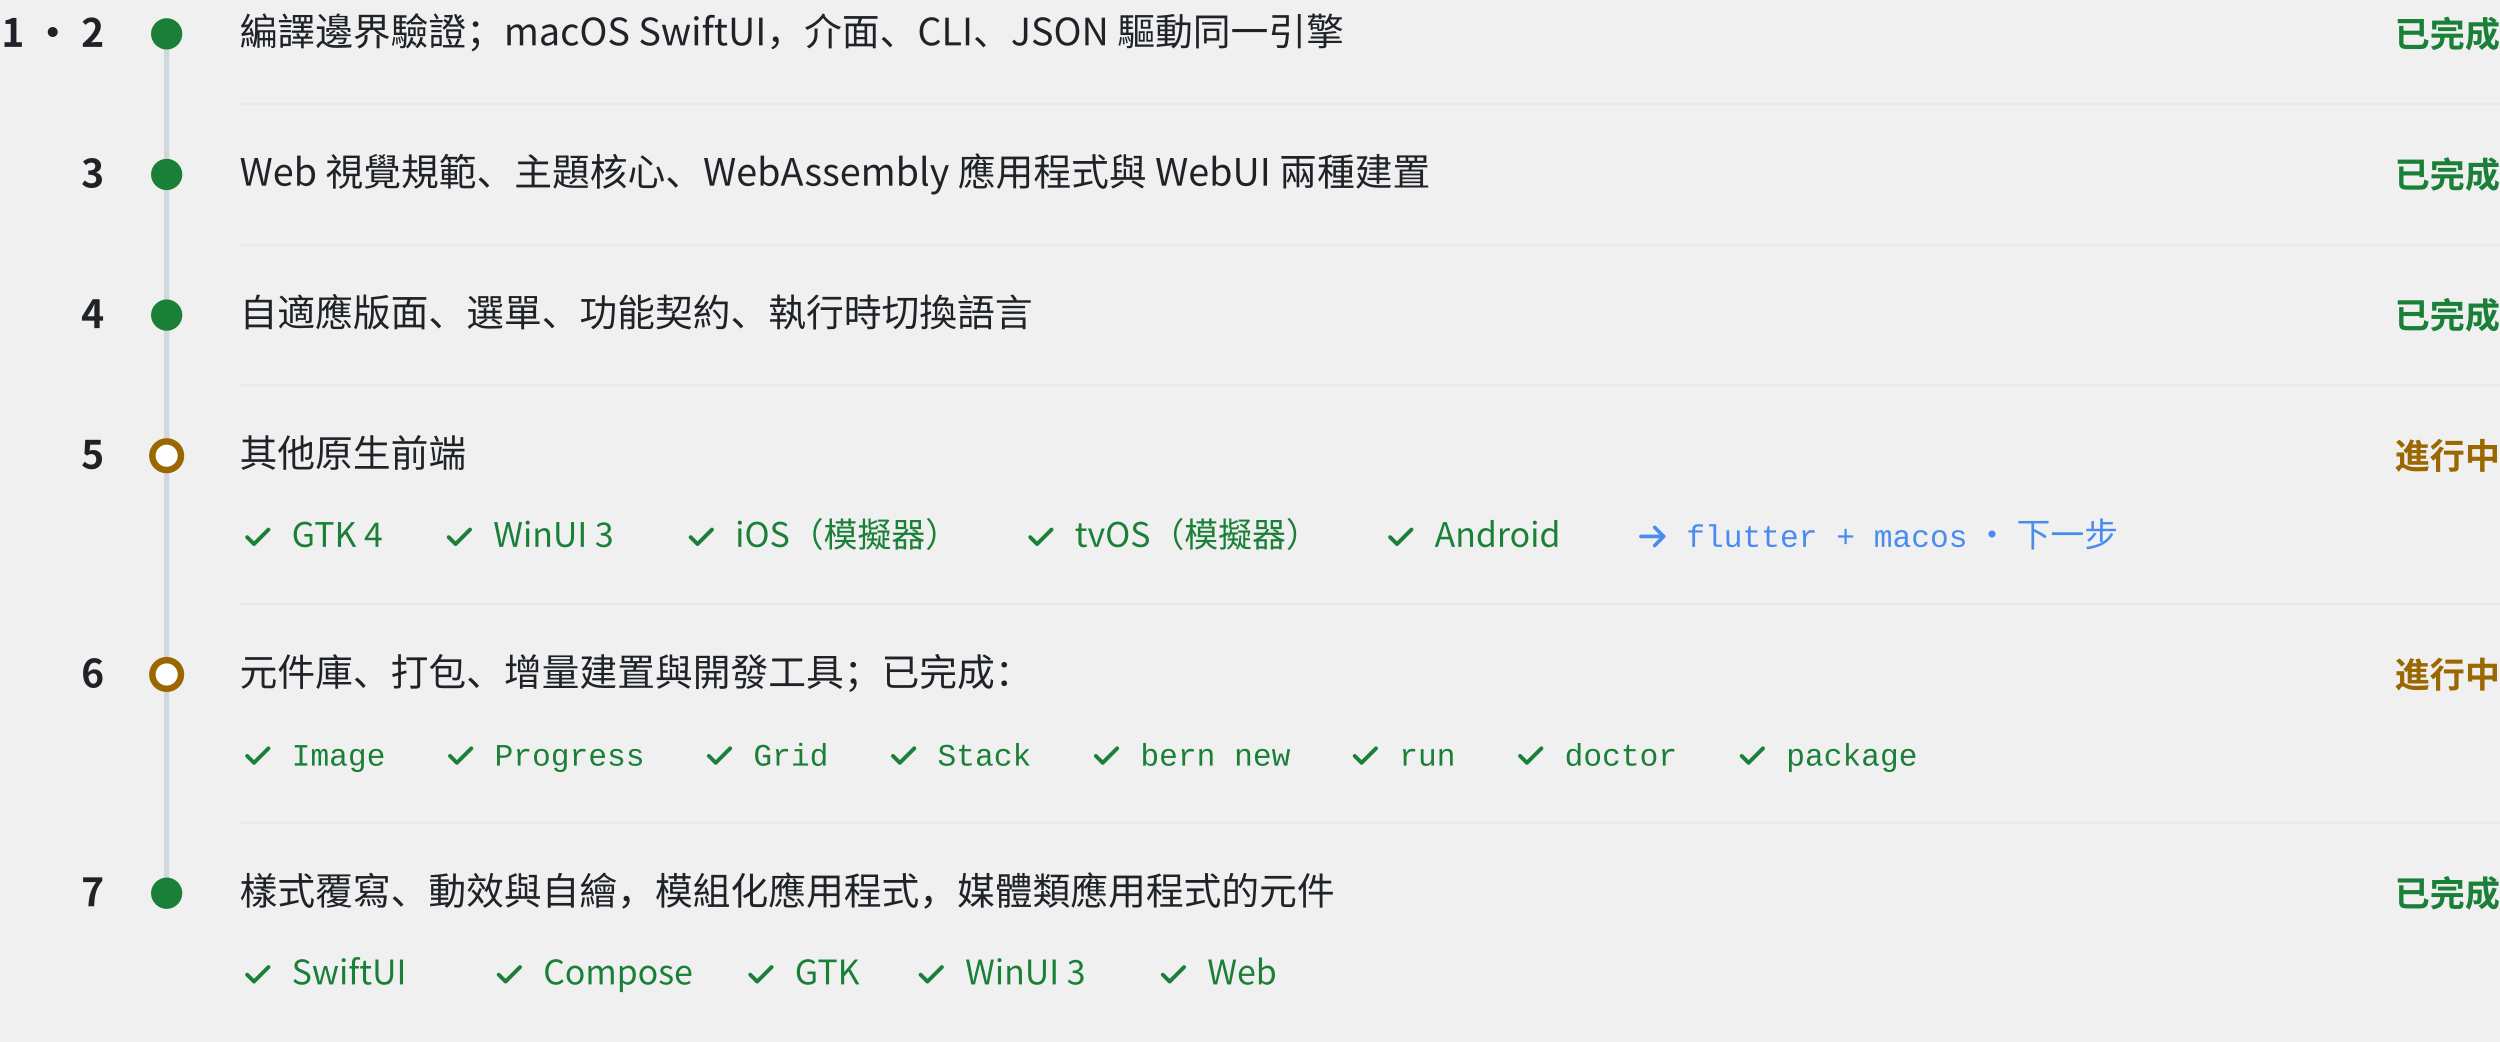
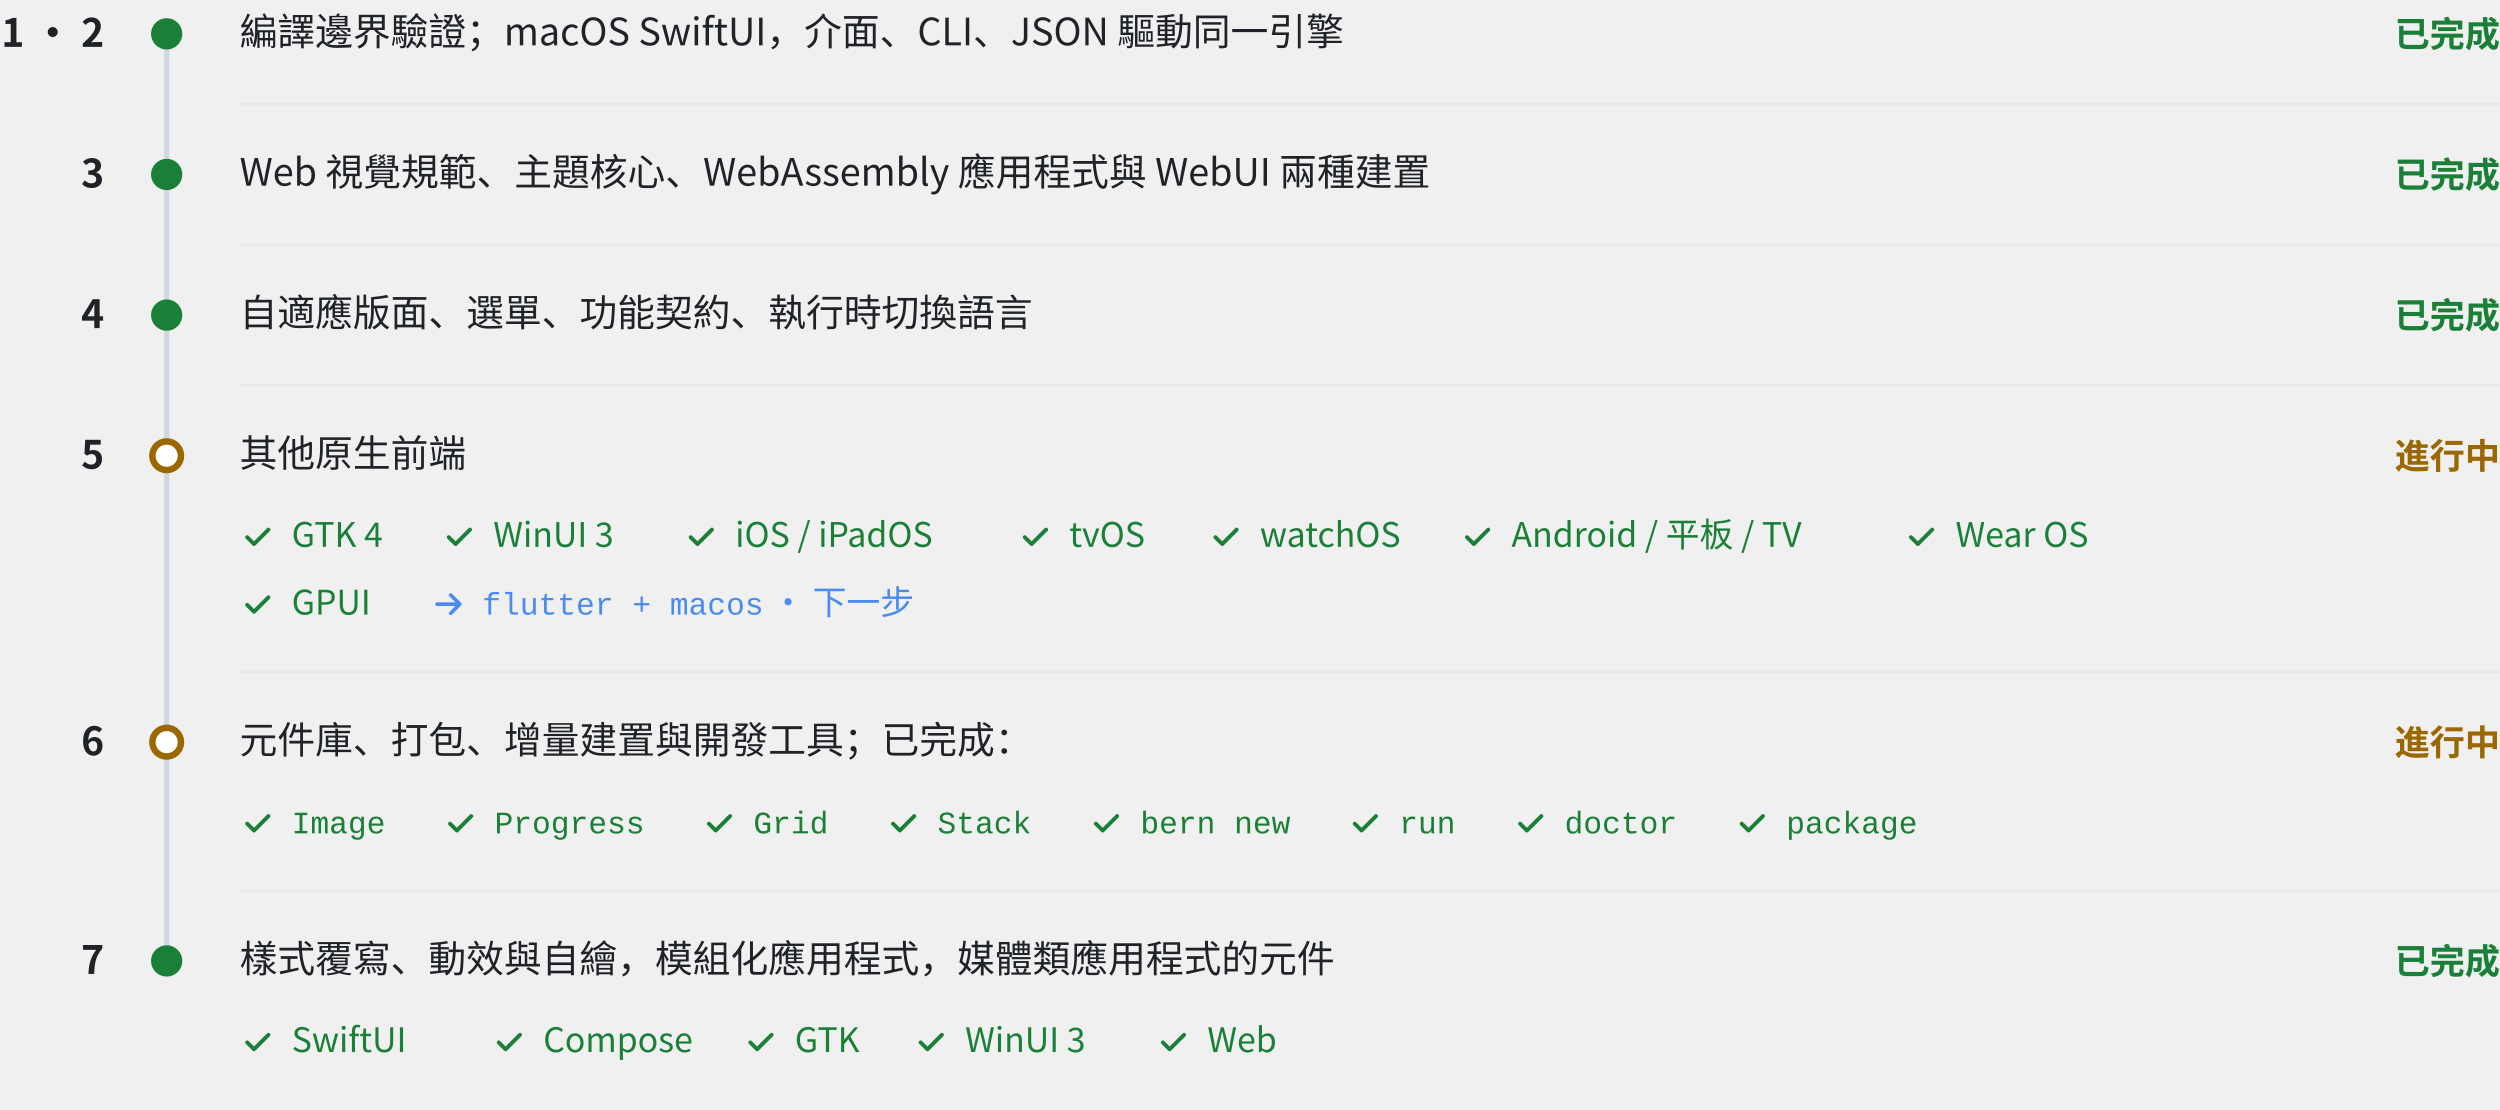
- <svg xmlns="http://www.w3.org/2000/svg" viewBox="0 0 960 400" width="960" height="400" font-family="-apple-system, BlinkMacSystemFont, 'Segoe UI', 'PingFang SC', 'Hiragino Sans GB', 'Microsoft YaHei', 'Noto Sans CJK SC', 'Helvetica Neue', Arial, sans-serif">
+ <svg xmlns="http://www.w3.org/2000/svg" viewBox="0 0 960 426" width="960" height="426" font-family="-apple-system, BlinkMacSystemFont, 'Segoe UI', 'PingFang SC', 'Hiragino Sans GB', 'Microsoft YaHei', 'Noto Sans CJK SC', 'Helvetica Neue', Arial, sans-serif">
  <defs>
    <symbol id="bern-logo" viewBox="0 0 1024 1024">
      <defs>
        <clipPath id="bern-symbol-disc">
          <circle cx="512" cy="512" r="512" />
        </clipPath>
      </defs>
      <g clip-path="url(#bern-symbol-disc)">
        <rect width="1024" height="1024" fill="#4A8BEF" />
        <path fill="#24324D" d="M 290.4 372.1 C 270.7 579.3 309.8 827.6 392.0 1060.0 L 1100 1100 L 1060.0 880.0 C 1013.0 692.2 904.4 451.5 684.3 270.5 A 14 14 0 0 0 662.4 286.5 C 693.7 364.2 711.6 444.8 715.3 529.4 A 36 36 0 0 1 691.6 564.9 C 620.6 590.7 549.5 616.5 478.5 642.4 A 36 36 0 0 1 436.0 628.1 C 383.8 547.6 344.6 461.1 317.8 369.5 A 14 14 0 0 0 290.4 372.1 Z" />
        <ellipse rx="22" ry="36" fill="#E8F4FF" transform="translate(520 760) rotate(-20)" />
        <ellipse rx="22" ry="36" fill="#E8F4FF" transform="translate(748 668) rotate(-20)" />
      </g>
    </symbol>
  </defs>
-   <line x1="64" y1="13" x2="64" y2="343" stroke="#D0D7DE" stroke-width="2" />
+   <line x1="64" y1="13" x2="64" y2="369" stroke="#D0D7DE" stroke-width="2" />
  <circle cx="64" cy="13" r="6" fill="#1A7F37" />
  <circle cx="64" cy="67" r="6" fill="#1A7F37" />
  <circle cx="64" cy="121" r="6" fill="#1A7F37" />
  <circle cx="64" cy="175" r="5.5" fill="#FFFFFF" stroke="#9A6700" stroke-width="2.5" />
-   <circle cx="64" cy="259" r="5.5" fill="#FFFFFF" stroke="#9A6700" stroke-width="2.5" />
-   <circle cx="64" cy="343" r="6" fill="#1A7F37" />
+   <circle cx="64" cy="285" r="5.5" fill="#FFFFFF" stroke="#9A6700" stroke-width="2.5" />
+   <circle cx="64" cy="369" r="6" fill="#1A7F37" />
  <text x="40" y="18" font-size="15" font-weight="700" text-anchor="end" fill="#1F2328">1 · 2</text>
  <text x="92.0" y="17.4" font-size="14.5" fill="#1F2328">編譯邊界驗證；macOS SwiftUI，介面、CLI、JSON 驅動同一引擎</text>
  <text x="960.0" y="18.0" font-size="13.5" font-weight="700" fill="#1A7F37" text-anchor="end">已完成</text>
  <line x1="92" y1="40.0" x2="960" y2="40.0" stroke="#E6EAEF" />
  <text x="40" y="72" font-size="15" font-weight="700" text-anchor="end" fill="#1F2328">3</text>
  <text x="92.0" y="71.3" font-size="14.5" fill="#1F2328">Web 視覺規範、主題核心、WebAssembly 應用程式與 WebUI 兩種建置</text>
  <text x="960.0" y="72.0" font-size="13.5" font-weight="700" fill="#1A7F37" text-anchor="end">已完成</text>
  <line x1="92" y1="94.0" x2="960" y2="94.0" stroke="#E6EAEF" />
  <text x="40" y="126" font-size="15" font-weight="700" text-anchor="end" fill="#1F2328">4</text>
  <text x="92.0" y="125.3" font-size="14.5" fill="#1F2328">自適應版面、選單、功能契約、執行時切換語言</text>
  <text x="960.0" y="126.0" font-size="13.5" font-weight="700" fill="#1A7F37" text-anchor="end">已完成</text>
  <line x1="92" y1="148.0" x2="960" y2="148.0" stroke="#E6EAEF" />
  <text x="40" y="180" font-size="15" font-weight="700" text-anchor="end" fill="#1F2328">5</text>
  <text x="92.0" y="179.3" font-size="14.5" fill="#1F2328">其他原生前端</text>
  <g transform="translate(92.0 210.0)">
    <g transform="translate(0.0 -11.0) scale(0.5833)" fill="none" stroke="#1A7F37" stroke-width="2.6" stroke-linecap="round" stroke-linejoin="round" color="#1A7F37">
      <path d="m5 12.5 4.5 4.5L19 7.5" />
    </g>
    <text x="20" y="0" font-size="13" font-weight="500" fill="#1A7F37">GTK 4</text>
  </g>
  <g transform="translate(169.4 210.0)">
    <g transform="translate(0.0 -11.0) scale(0.5833)" fill="none" stroke="#1A7F37" stroke-width="2.6" stroke-linecap="round" stroke-linejoin="round" color="#1A7F37">
      <path d="m5 12.5 4.5 4.5L19 7.5" />
    </g>
    <text x="20" y="0" font-size="13" font-weight="500" fill="#1A7F37">WinUI 3</text>
  </g>
  <g transform="translate(262.3 210.0)">
    <g transform="translate(0.0 -11.0) scale(0.5833)" fill="none" stroke="#1A7F37" stroke-width="2.6" stroke-linecap="round" stroke-linejoin="round" color="#1A7F37">
      <path d="m5 12.5 4.5 4.5L19 7.5" />
    </g>
-     <text x="20" y="0" font-size="13" font-weight="500" fill="#1A7F37">iOS（模擬器）</text>
+     <text x="20" y="0" font-size="13" font-weight="500" fill="#1A7F37">iOS / iPadOS</text>
  </g>
-   <g transform="translate(392.7 210.0)">
+   <g transform="translate(390.6 210.0)">
    <g transform="translate(0.0 -11.0) scale(0.5833)" fill="none" stroke="#1A7F37" stroke-width="2.6" stroke-linecap="round" stroke-linejoin="round" color="#1A7F37">
      <path d="m5 12.5 4.5 4.5L19 7.5" />
    </g>
-     <text x="20" y="0" font-size="13" font-weight="500" fill="#1A7F37">tvOS（模擬器）</text>
+     <text x="20" y="0" font-size="13" font-weight="500" fill="#1A7F37">tvOS</text>
  </g>
-   <g transform="translate(530.9 210.0)">
+   <g transform="translate(463.8 210.0)">
    <g transform="translate(0.0 -11.0) scale(0.5833)" fill="none" stroke="#1A7F37" stroke-width="2.6" stroke-linecap="round" stroke-linejoin="round" color="#1A7F37">
      <path d="m5 12.5 4.5 4.5L19 7.5" />
    </g>
-     <text x="20" y="0" font-size="13" font-weight="500" fill="#1A7F37">Android</text>
+     <text x="20" y="0" font-size="13" font-weight="500" fill="#1A7F37">watchOS</text>
  </g>
-   <g transform="translate(627.5 210.0)">
+   <g transform="translate(560.4 210.0)">
+     <g transform="translate(0.0 -11.0) scale(0.5833)" fill="none" stroke="#1A7F37" stroke-width="2.6" stroke-linecap="round" stroke-linejoin="round" color="#1A7F37">
+       <path d="m5 12.5 4.5 4.5L19 7.5" />
+     </g>
+     <text x="20" y="0" font-size="13" font-weight="500" fill="#1A7F37">Android / 平板 / TV</text>
+   </g>
+   <g transform="translate(730.9 210.0)">
+     <g transform="translate(0.0 -11.0) scale(0.5833)" fill="none" stroke="#1A7F37" stroke-width="2.6" stroke-linecap="round" stroke-linejoin="round" color="#1A7F37">
+       <path d="m5 12.5 4.5 4.5L19 7.5" />
+     </g>
+     <text x="20" y="0" font-size="13" font-weight="500" fill="#1A7F37">Wear OS</text>
+   </g>
+   <g transform="translate(92.0 236.0)">
+     <g transform="translate(0.0 -11.0) scale(0.5833)" fill="none" stroke="#1A7F37" stroke-width="2.6" stroke-linecap="round" stroke-linejoin="round" color="#1A7F37">
+       <path d="m5 12.5 4.5 4.5L19 7.5" />
+     </g>
+     <text x="20" y="0" font-size="13" font-weight="500" fill="#1A7F37">GPUI</text>
+   </g>
+   <g transform="translate(165.2 236.0)">
    <g transform="translate(0.0 -11.0) scale(0.5833)" fill="none" stroke="#4A8BEF" stroke-width="2.4" stroke-linecap="round" stroke-linejoin="round" color="#4A8BEF">
      <path d="M4.5 12h15M13.5 6l6 6-6 6" />
    </g>
    <text x="20" y="0" font-size="13" font-weight="500" fill="#4A8BEF">
      <tspan font-family="ui-monospace, SFMono-Regular, Menlo, Consolas, 'Liberation Mono', monospace" font-size="12.0" fill="#4A8BEF">flutter + macos</tspan> · 下一步</text>
  </g>
  <text x="960.0" y="180.0" font-size="13.5" font-weight="700" fill="#9A6700" text-anchor="end">進行中</text>
-   <line x1="92" y1="232.0" x2="960" y2="232.0" stroke="#E6EAEF" />
-   <text x="40" y="264" font-size="15" font-weight="700" text-anchor="end" fill="#1F2328">6</text>
-   <text x="92.0" y="263.4" font-size="14.5" fill="#1F2328">元件庫、打包、增量建置與開發工具；已完成：</text>
-   <g transform="translate(92.0 294.0)">
+   <line x1="92" y1="258.0" x2="960" y2="258.0" stroke="#E6EAEF" />
+   <text x="40" y="290" font-size="15" font-weight="700" text-anchor="end" fill="#1F2328">6</text>
+   <text x="92.0" y="289.4" font-size="14.5" fill="#1F2328">元件庫、打包、增量建置與開發工具；已完成：</text>
+   <g transform="translate(92.0 320.0)">
    <g transform="translate(0.0 -11.0) scale(0.5833)" fill="none" stroke="#1A7F37" stroke-width="2.6" stroke-linecap="round" stroke-linejoin="round" color="#1A7F37">
      <path d="m5 12.5 4.5 4.5L19 7.5" />
    </g>
    <text x="20" y="0" font-size="13" font-weight="500" fill="#1A7F37">
      <tspan font-family="ui-monospace, SFMono-Regular, Menlo, Consolas, 'Liberation Mono', monospace" font-size="12.0" fill="#1A7F37">Image</tspan>
    </text>
  </g>
-   <g transform="translate(169.9 294.0)">
+   <g transform="translate(169.9 320.0)">
    <g transform="translate(0.0 -11.0) scale(0.5833)" fill="none" stroke="#1A7F37" stroke-width="2.6" stroke-linecap="round" stroke-linejoin="round" color="#1A7F37">
      <path d="m5 12.5 4.5 4.5L19 7.5" />
    </g>
    <text x="20" y="0" font-size="13" font-weight="500" fill="#1A7F37">
      <tspan font-family="ui-monospace, SFMono-Regular, Menlo, Consolas, 'Liberation Mono', monospace" font-size="12.0" fill="#1A7F37">Progress</tspan>
    </text>
  </g>
-   <g transform="translate(269.3 294.0)">
+   <g transform="translate(269.3 320.0)">
    <g transform="translate(0.0 -11.0) scale(0.5833)" fill="none" stroke="#1A7F37" stroke-width="2.6" stroke-linecap="round" stroke-linejoin="round" color="#1A7F37">
      <path d="m5 12.5 4.5 4.5L19 7.5" />
    </g>
    <text x="20" y="0" font-size="13" font-weight="500" fill="#1A7F37">
      <tspan font-family="ui-monospace, SFMono-Regular, Menlo, Consolas, 'Liberation Mono', monospace" font-size="12.0" fill="#1A7F37">Grid</tspan>
    </text>
  </g>
-   <g transform="translate(340.0 294.0)">
+   <g transform="translate(340.0 320.0)">
    <g transform="translate(0.0 -11.0) scale(0.5833)" fill="none" stroke="#1A7F37" stroke-width="2.6" stroke-linecap="round" stroke-linejoin="round" color="#1A7F37">
      <path d="m5 12.5 4.5 4.5L19 7.5" />
    </g>
    <text x="20" y="0" font-size="13" font-weight="500" fill="#1A7F37">
      <tspan font-family="ui-monospace, SFMono-Regular, Menlo, Consolas, 'Liberation Mono', monospace" font-size="12.0" fill="#1A7F37">Stack</tspan>
    </text>
  </g>
-   <g transform="translate(417.9 294.0)">
+   <g transform="translate(417.9 320.0)">
    <g transform="translate(0.0 -11.0) scale(0.5833)" fill="none" stroke="#1A7F37" stroke-width="2.6" stroke-linecap="round" stroke-linejoin="round" color="#1A7F37">
      <path d="m5 12.5 4.5 4.5L19 7.5" />
    </g>
    <text x="20" y="0" font-size="13" font-weight="500" fill="#1A7F37">
      <tspan font-family="ui-monospace, SFMono-Regular, Menlo, Consolas, 'Liberation Mono', monospace" font-size="12.0" fill="#1A7F37">bern new</tspan>
    </text>
  </g>
-   <g transform="translate(517.3 294.0)">
+   <g transform="translate(517.3 320.0)">
    <g transform="translate(0.0 -11.0) scale(0.5833)" fill="none" stroke="#1A7F37" stroke-width="2.6" stroke-linecap="round" stroke-linejoin="round" color="#1A7F37">
      <path d="m5 12.5 4.5 4.5L19 7.5" />
    </g>
    <text x="20" y="0" font-size="13" font-weight="500" fill="#1A7F37">
      <tspan font-family="ui-monospace, SFMono-Regular, Menlo, Consolas, 'Liberation Mono', monospace" font-size="12.0" fill="#1A7F37">run</tspan>
    </text>
  </g>
-   <g transform="translate(580.8 294.0)">
+   <g transform="translate(580.8 320.0)">
    <g transform="translate(0.0 -11.0) scale(0.5833)" fill="none" stroke="#1A7F37" stroke-width="2.6" stroke-linecap="round" stroke-linejoin="round" color="#1A7F37">
      <path d="m5 12.5 4.5 4.5L19 7.5" />
    </g>
    <text x="20" y="0" font-size="13" font-weight="500" fill="#1A7F37">
      <tspan font-family="ui-monospace, SFMono-Regular, Menlo, Consolas, 'Liberation Mono', monospace" font-size="12.0" fill="#1A7F37">doctor</tspan>
    </text>
  </g>
-   <g transform="translate(665.9 294.0)">
+   <g transform="translate(665.9 320.0)">
    <g transform="translate(0.0 -11.0) scale(0.5833)" fill="none" stroke="#1A7F37" stroke-width="2.6" stroke-linecap="round" stroke-linejoin="round" color="#1A7F37">
      <path d="m5 12.5 4.5 4.5L19 7.5" />
    </g>
    <text x="20" y="0" font-size="13" font-weight="500" fill="#1A7F37">
      <tspan font-family="ui-monospace, SFMono-Regular, Menlo, Consolas, 'Liberation Mono', monospace" font-size="12.0" fill="#1A7F37">package</tspan>
    </text>
  </g>
-   <text x="960.0" y="264.0" font-size="13.5" font-weight="700" fill="#9A6700" text-anchor="end">進行中</text>
-   <line x1="92" y1="316.0" x2="960" y2="316.0" stroke="#E6EAEF" />
-   <text x="40" y="348" font-size="15" font-weight="700" text-anchor="end" fill="#1F2328">7</text>
-   <text x="92.0" y="347.4" font-size="14.5" fill="#1F2328">樣式覆寫、動效與自繪，模組化應用程式，媒體類應用程式的元件</text>
-   <g transform="translate(92.0 378.0)">
+   <text x="960.0" y="290.0" font-size="13.5" font-weight="700" fill="#9A6700" text-anchor="end">進行中</text>
+   <line x1="92" y1="342.0" x2="960" y2="342.0" stroke="#E6EAEF" />
+   <text x="40" y="374" font-size="15" font-weight="700" text-anchor="end" fill="#1F2328">7</text>
+   <text x="92.0" y="373.4" font-size="14.5" fill="#1F2328">樣式覆寫、動效與自繪，模組化應用程式，媒體類應用程式的元件</text>
+   <g transform="translate(92.0 404.0)">
    <g transform="translate(0.0 -11.0) scale(0.5833)" fill="none" stroke="#1A7F37" stroke-width="2.6" stroke-linecap="round" stroke-linejoin="round" color="#1A7F37">
      <path d="m5 12.5 4.5 4.5L19 7.5" />
    </g>
    <text x="20" y="0" font-size="13" font-weight="500" fill="#1A7F37">SwiftUI</text>
  </g>
-   <g transform="translate(188.6 378.0)">
+   <g transform="translate(188.6 404.0)">
    <g transform="translate(0.0 -11.0) scale(0.5833)" fill="none" stroke="#1A7F37" stroke-width="2.6" stroke-linecap="round" stroke-linejoin="round" color="#1A7F37">
      <path d="m5 12.5 4.5 4.5L19 7.5" />
    </g>
    <text x="20" y="0" font-size="13" font-weight="500" fill="#1A7F37">Compose</text>
  </g>
-   <g transform="translate(285.2 378.0)">
+   <g transform="translate(285.2 404.0)">
    <g transform="translate(0.0 -11.0) scale(0.5833)" fill="none" stroke="#1A7F37" stroke-width="2.6" stroke-linecap="round" stroke-linejoin="round" color="#1A7F37">
      <path d="m5 12.5 4.5 4.5L19 7.5" />
    </g>
    <text x="20" y="0" font-size="13" font-weight="500" fill="#1A7F37">GTK</text>
  </g>
-   <g transform="translate(350.6 378.0)">
+   <g transform="translate(350.6 404.0)">
    <g transform="translate(0.0 -11.0) scale(0.5833)" fill="none" stroke="#1A7F37" stroke-width="2.6" stroke-linecap="round" stroke-linejoin="round" color="#1A7F37">
      <path d="m5 12.5 4.5 4.5L19 7.5" />
    </g>
    <text x="20" y="0" font-size="13" font-weight="500" fill="#1A7F37">WinUI 3</text>
  </g>
-   <g transform="translate(443.6 378.0)">
+   <g transform="translate(443.6 404.0)">
    <g transform="translate(0.0 -11.0) scale(0.5833)" fill="none" stroke="#1A7F37" stroke-width="2.6" stroke-linecap="round" stroke-linejoin="round" color="#1A7F37">
      <path d="m5 12.5 4.5 4.5L19 7.5" />
    </g>
    <text x="20" y="0" font-size="13" font-weight="500" fill="#1A7F37">Web</text>
  </g>
-   <text x="960.0" y="348.0" font-size="13.5" font-weight="700" fill="#1A7F37" text-anchor="end">已完成</text>
+   <text x="960.0" y="374.0" font-size="13.5" font-weight="700" fill="#1A7F37" text-anchor="end">已完成</text>
</svg>
